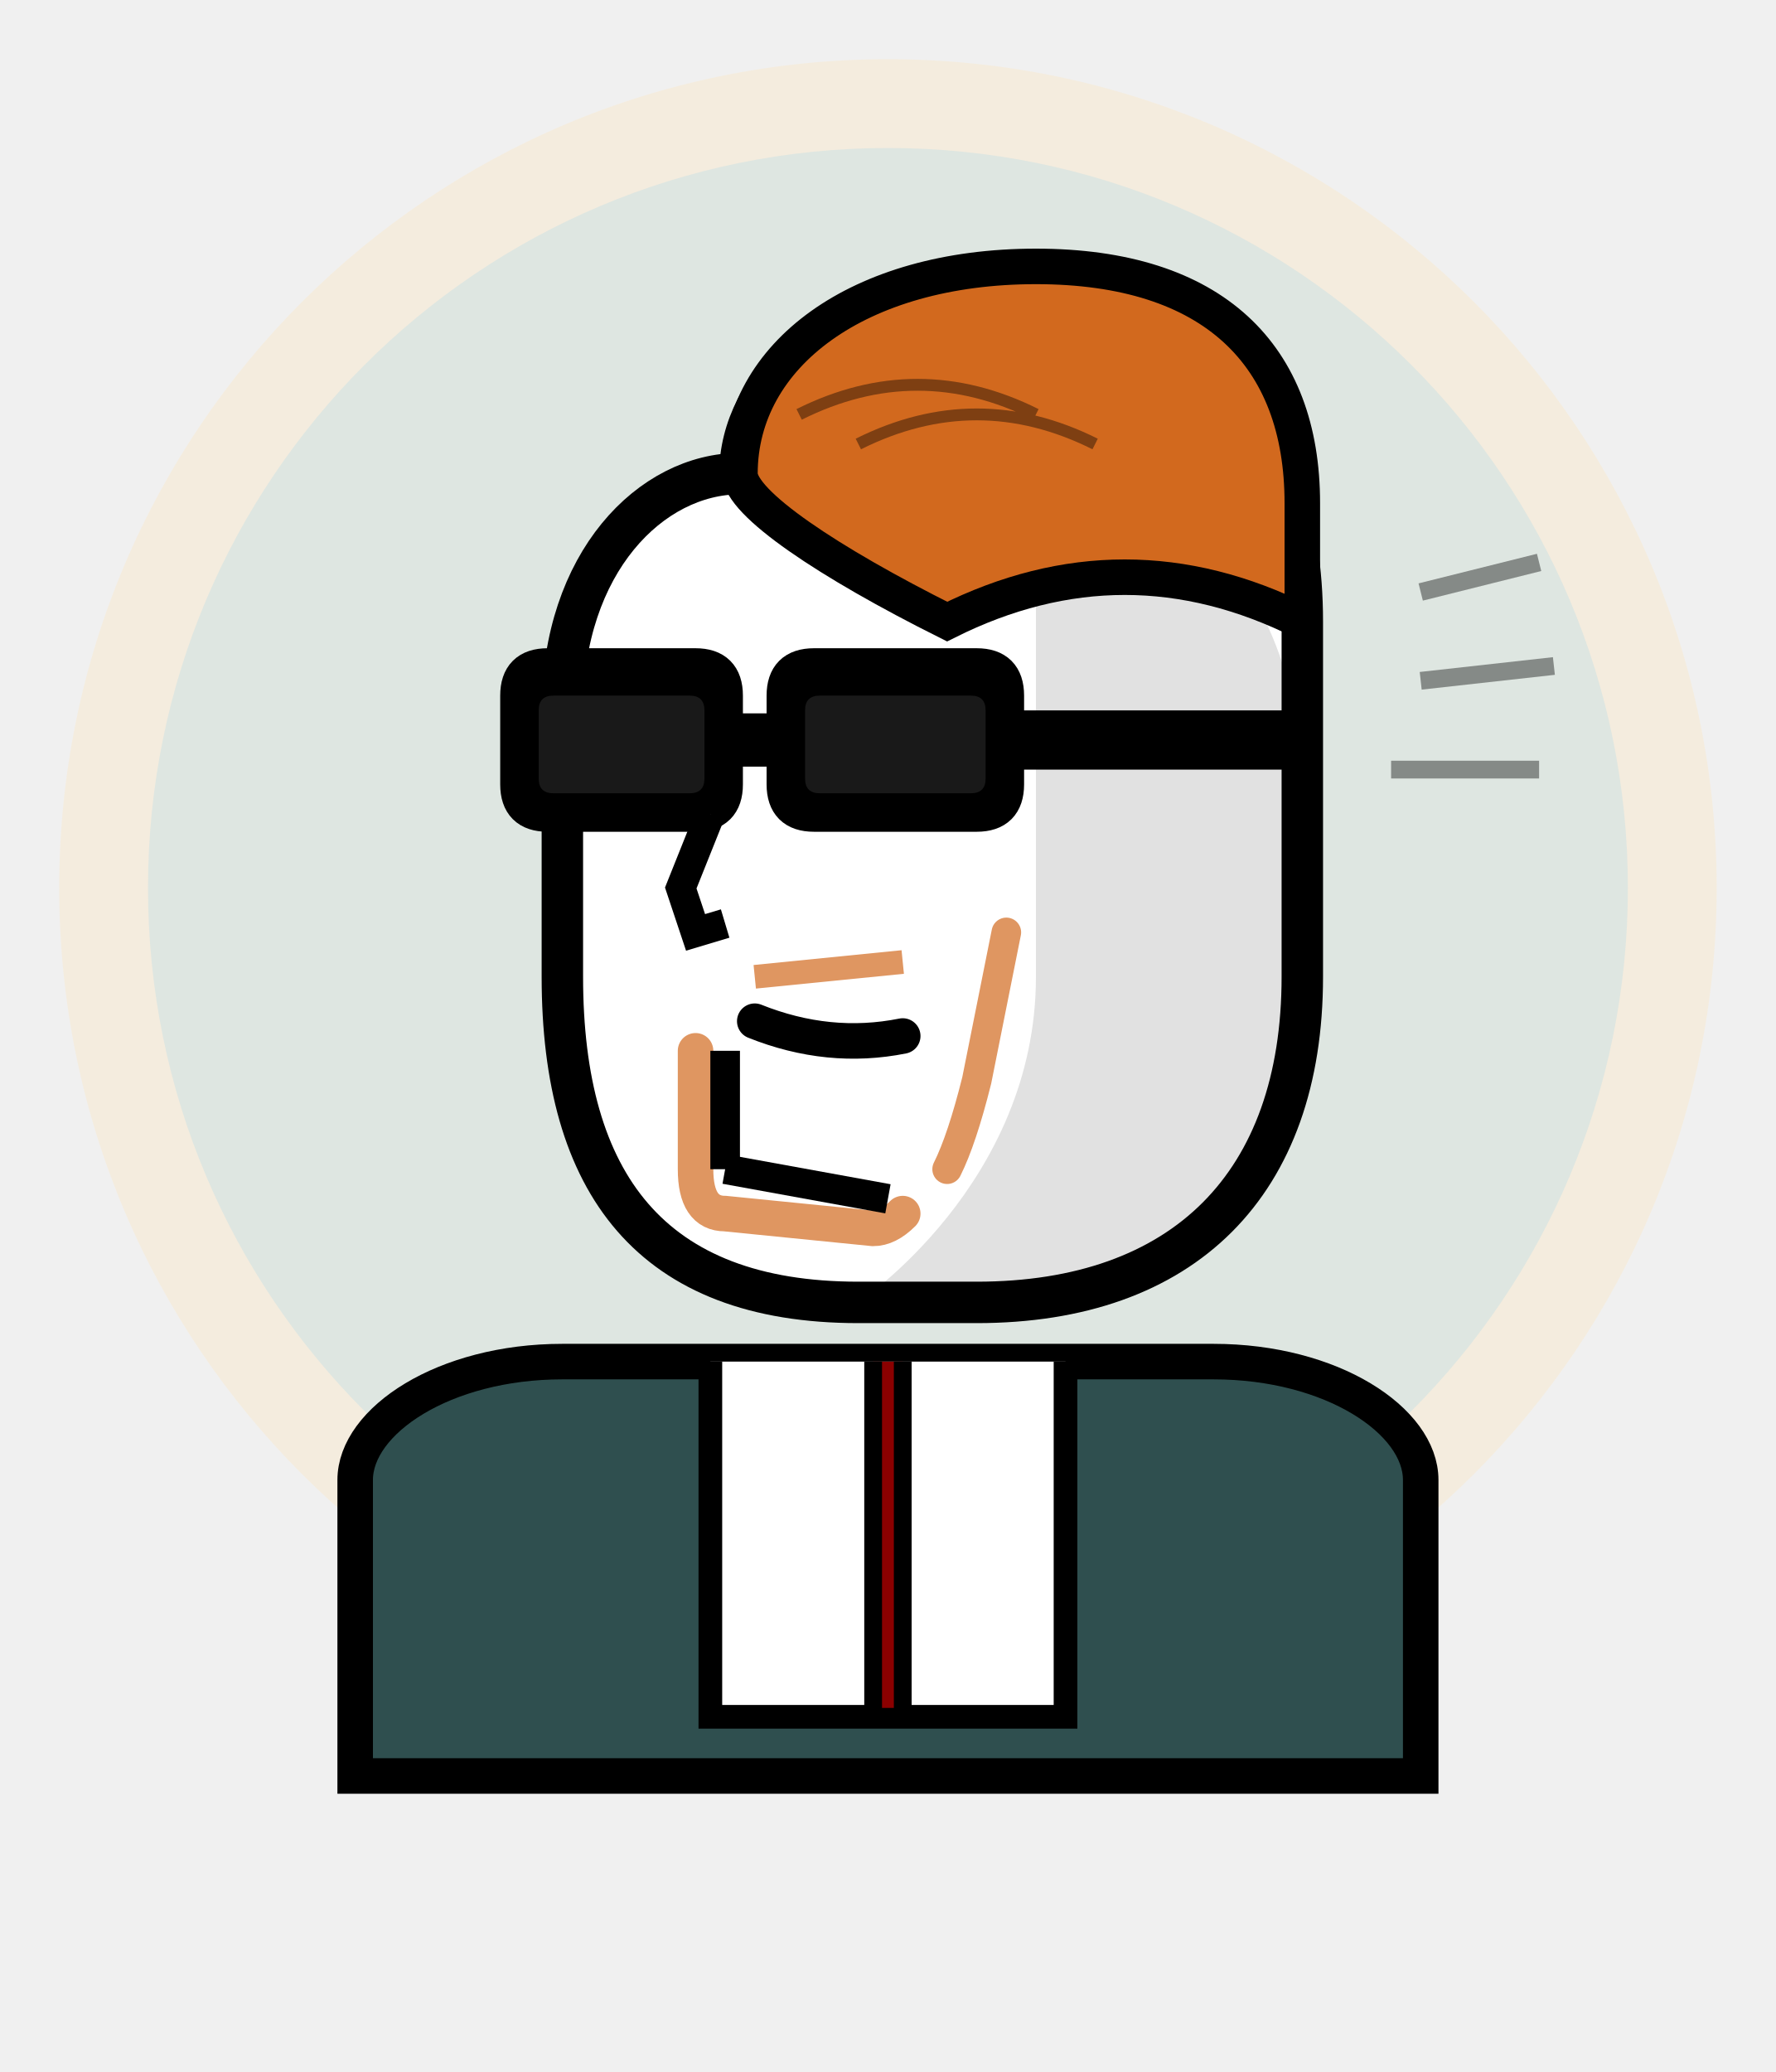
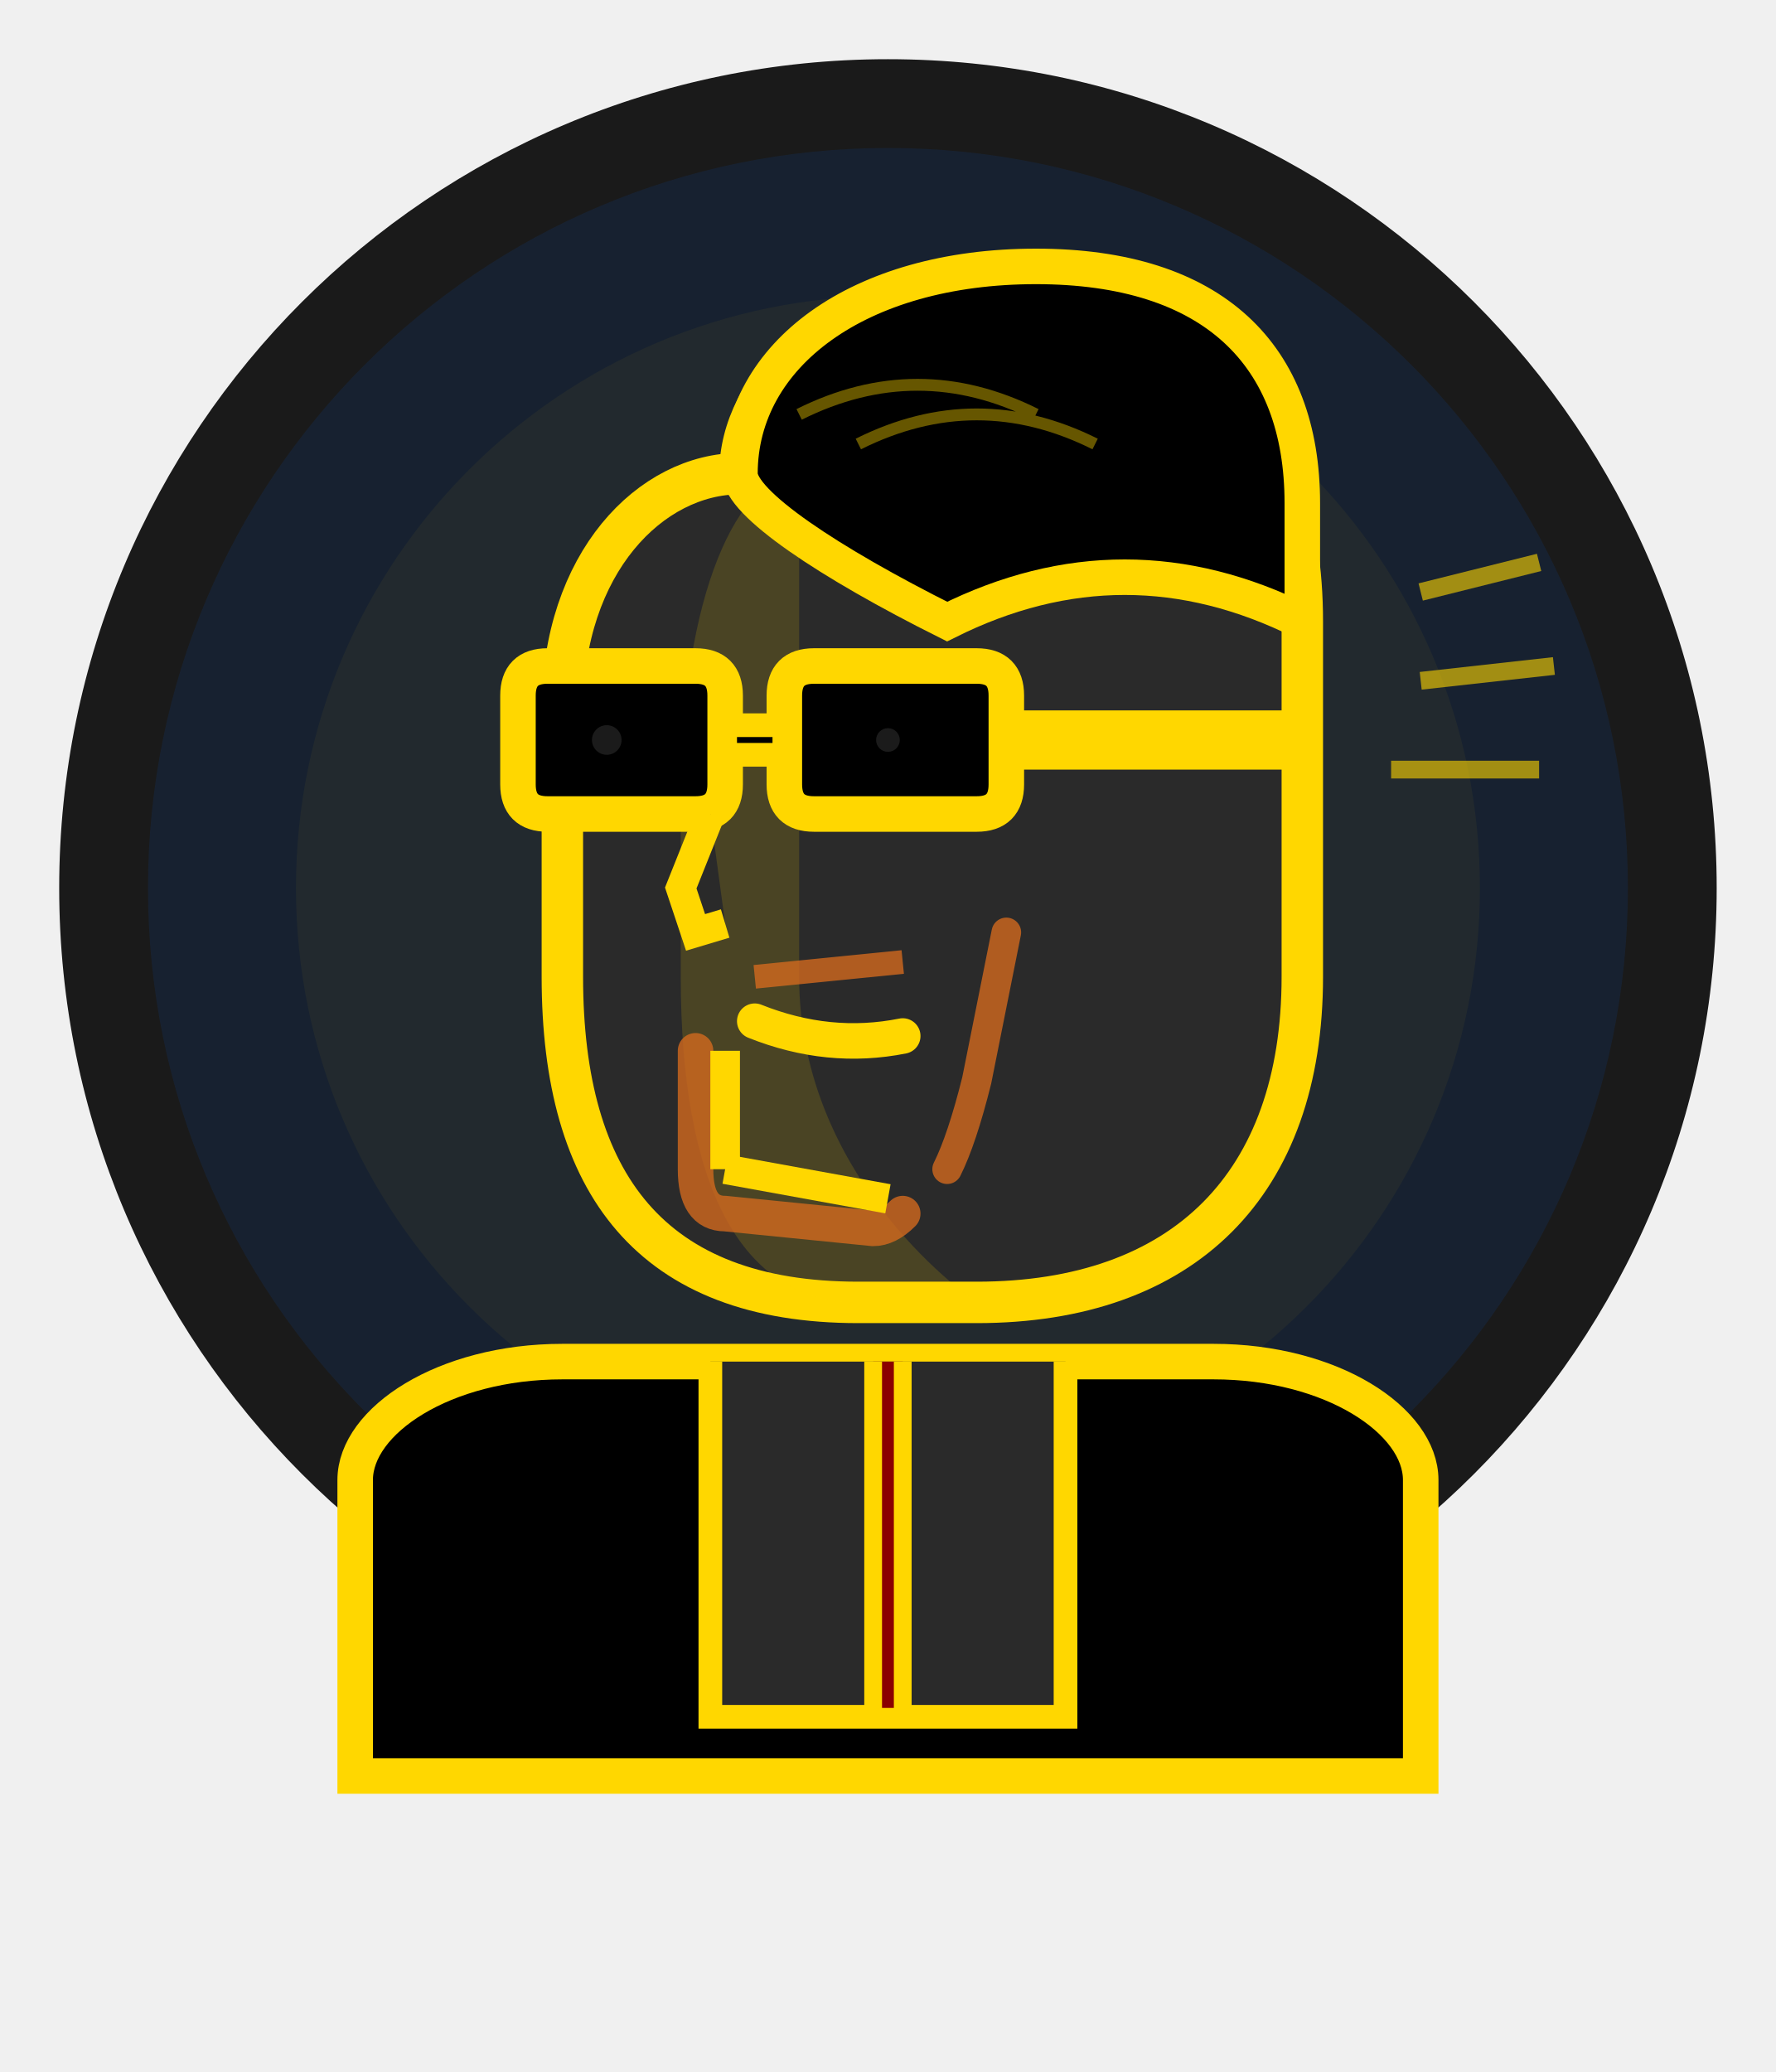
<svg xmlns="http://www.w3.org/2000/svg" viewBox="0 0 600 700">
-   <circle cx="300" cy="300" r="280" fill="#FFE4B5" opacity="0.3" />
-   <circle cx="300" cy="300" r="250" fill="#87CEEB" opacity="0.2" />
+   <circle cx="300" cy="300" r="280" fill="#1a1a1a" />
+   <circle cx="300" cy="300" r="250" fill="#0066FF" opacity="0.1" />
+   <circle cx="300" cy="300" r="200" fill="#FFD700" opacity="0.05" />
  <g transform="translate(150, 80)">
-     <path d="M-30 420 C-30 400 0 380 40 380 L260 380 C300 380 330 400 330 420 L330 520 L-30 520 Z" fill="#2F4F4F" stroke="#000" stroke-width="12" />
-     <path d="M90 380 L90 500 L210 500 L210 380" fill="#FFF" stroke="#000" stroke-width="8" />
-     <path d="M145 380 L145 500 L155 500 L155 380" fill="#8B0000" stroke="#000" stroke-width="6" />
-     <path d="M100 80 C100 50 130 20 180 20 C250 20 290 60 290 130 L290 250 C290 320 250 360 180 360 L140 360 C70 360 40 320 40 250 L40 160 C40 110 70 80 100 80" fill="#FFF" stroke="#000" stroke-width="14" />
-     <path d="M200 80 C250 80 290 120 290 190 L290 250 C290 320 250 360 180 360 L140 360 C140 360 200 320 200 250 Z" fill="#000" opacity="0.12" />
-     <path d="M100 80 C100 40 140 10 200 10 C260 10 290 40 290 90 L290 130 C250 110 210 110 170 130 C130 110 100 90 100 80" fill="#D2691E" stroke="#000" stroke-width="12" />
-     <path d="M120 60 Q160 40 200 60 M140 70 Q180 50 220 70" fill="none" stroke="#000" stroke-width="4" opacity="0.4" />
-     <g id="wayfarers">
-       <path d="M25 155 L25 185 Q25 195 35 195 L85 195 Q95 195 95 185 L95 155 Q95 145 85 145 L35 145 Q25 145 25 155" fill="#000" stroke="#000" stroke-width="12" />
-       <path d="M115 155 L115 185 Q115 195 125 195 L180 195 Q190 195 190 185 L190 155 Q190 145 180 145 L125 145 Q115 145 115 155" fill="#000" stroke="#000" stroke-width="12" />
-       <rect x="95" y="165" width="20" height="10" fill="#000" stroke="#000" stroke-width="8" />
-       <rect x="190" y="165" width="100" height="10" fill="#000" stroke="#000" stroke-width="10" />
-       <path d="M32 160 L32 183 Q32 188 37 188 L83 188 Q88 188 88 183 L88 160 Q88 155 83 155 L37 155 Q32 155 32 160" fill="#1a1a1a" opacity="0.95" />
-       <path d="M122 160 L122 183 Q122 188 127 188 L178 188 Q183 188 183 183 L183 160 Q183 155 178 155 L127 155 Q122 155 122 160" fill="#1a1a1a" opacity="0.95" />
+     <path d="M-30 420 C-30 400 0 380 40 380 L260 380 C300 380 330 400 330 420 L330 520 L-30 520 Z" fill="#000" stroke="#FFD700" stroke-width="12" />
+     <path d="M90 380 L90 500 L210 500 L210 380" fill="#2a2a2a" stroke="#FFD700" stroke-width="8" />
+     <path d="M145 380 L145 500 L155 500 L155 380" fill="#8B0000" stroke="#FFD700" stroke-width="6" />
+     <path d="M100 80 C100 50 130 20 180 20 C250 20 290 60 290 130 L290 250 C290 320 250 360 180 360 L140 360 C70 360 40 320 40 250 L40 160 C40 110 70 80 100 80" fill="#2a2a2a" stroke="#FFD700" stroke-width="14" />
+     <path d="M120 80 C100 80 80 120 80 190 L80 250 C80 320 100 360 140 360 L180 360 C180 360 120 320 120 250 Z" fill="#FFD700" opacity="0.15" />
+     <path d="M100 80 C100 40 140 10 200 10 C260 10 290 40 290 90 L290 130 C250 110 210 110 170 130 C130 110 100 90 100 80" fill="#000" stroke="#FFD700" stroke-width="12" />
+     <path d="M120 60 Q160 40 200 60 M140 70 Q180 50 220 70" fill="none" stroke="#FFD700" stroke-width="4" opacity="0.4" />
+     <g id="wayfarers-dark">
+       <path d="M25 155 L25 185 Q25 195 35 195 L85 195 Q95 195 95 185 L95 155 Q95 145 85 145 L35 145 Q25 145 25 155" fill="#000" stroke="#FFD700" stroke-width="12" />
+       <path d="M115 155 L115 185 Q115 195 125 195 L180 195 Q190 195 190 185 L190 155 Q190 145 180 145 L125 145 Q115 145 115 155" fill="#000" stroke="#FFD700" stroke-width="12" />
+       <rect x="95" y="165" width="20" height="10" fill="#000" stroke="#FFD700" stroke-width="8" />
+       <rect x="190" y="165" width="100" height="10" fill="#000" stroke="#FFD700" stroke-width="10" />
+       <path d="M32 160 L32 183 Q32 188 37 188 L83 188 Q88 188 88 183 L88 160 Q88 155 83 155 L37 155 Q32 155 32 160" fill="#000" opacity="0.95" />
+       <path d="M122 160 L122 183 Q122 188 127 188 L178 188 Q183 188 183 183 L183 160 Q183 155 178 155 L127 155 Q122 155 122 160" fill="#000" opacity="0.95" />
+       <circle cx="55" cy="170" r="5" fill="#444" opacity="0.4" />
+       <circle cx="150" cy="170" r="4" fill="#444" opacity="0.4" />
    </g>
-     <path d="M90 195 L80 220 L85 235 L95 232" fill="#FFF" stroke="#000" stroke-width="10" />
-     <path d="M105 265 Q130 275 155 270" fill="none" stroke="#000" stroke-width="12" stroke-linecap="round" />
-     <path d="M190 235 Q185 260 180 285 Q175 305 170 315" fill="none" stroke="#D2691E" stroke-width="10" opacity="0.7" stroke-linecap="round" />
-     <line x1="105" y1="250" x2="155" y2="245" stroke="#D2691E" stroke-width="8" opacity="0.7" />
-     <path d="M85 275 L85 315 Q85 330 95 330 L145 335 Q150 335 155 330" fill="none" stroke="#D2691E" stroke-width="12" opacity="0.7" stroke-linecap="round" />
-     <line x1="95" y1="275" x2="95" y2="315" stroke="#000" stroke-width="10" />
-     <line x1="95" y1="315" x2="150" y2="325" stroke="#000" stroke-width="10" />
+     <path d="M90 195 L80 220 L85 235 L95 232" fill="#2a2a2a" stroke="#FFD700" stroke-width="10" />
+     <path d="M105 265 Q130 275 155 270" fill="none" stroke="#FFD700" stroke-width="12" stroke-linecap="round" />
+     <path d="M190 235 Q185 260 180 285 Q175 305 170 315" fill="none" stroke="#D2691E" stroke-width="10" opacity="0.8" stroke-linecap="round" />
+     <line x1="105" y1="250" x2="155" y2="245" stroke="#D2691E" stroke-width="8" opacity="0.8" />
+     <path d="M85 275 L85 315 Q85 330 95 330 L145 335 Q150 335 155 330" fill="none" stroke="#D2691E" stroke-width="12" opacity="0.8" stroke-linecap="round" />
+     <line x1="95" y1="275" x2="95" y2="315" stroke="#FFD700" stroke-width="10" />
+     <line x1="95" y1="315" x2="150" y2="325" stroke="#FFD700" stroke-width="10" />
  </g>
-   <g opacity="0.4">
-     <line x1="480" y1="200" x2="520" y2="190" stroke="#000" stroke-width="6" />
-     <line x1="480" y1="230" x2="525" y2="225" stroke="#000" stroke-width="6" />
-     <line x1="470" y1="260" x2="520" y2="260" stroke="#000" stroke-width="6" />
+   <g opacity="0.6">
+     <line x1="480" y1="200" x2="520" y2="190" stroke="#FFD700" stroke-width="6" />
+     <line x1="480" y1="230" x2="525" y2="225" stroke="#FFD700" stroke-width="6" />
+     <line x1="470" y1="260" x2="520" y2="260" stroke="#FFD700" stroke-width="6" />
  </g>
</svg>
